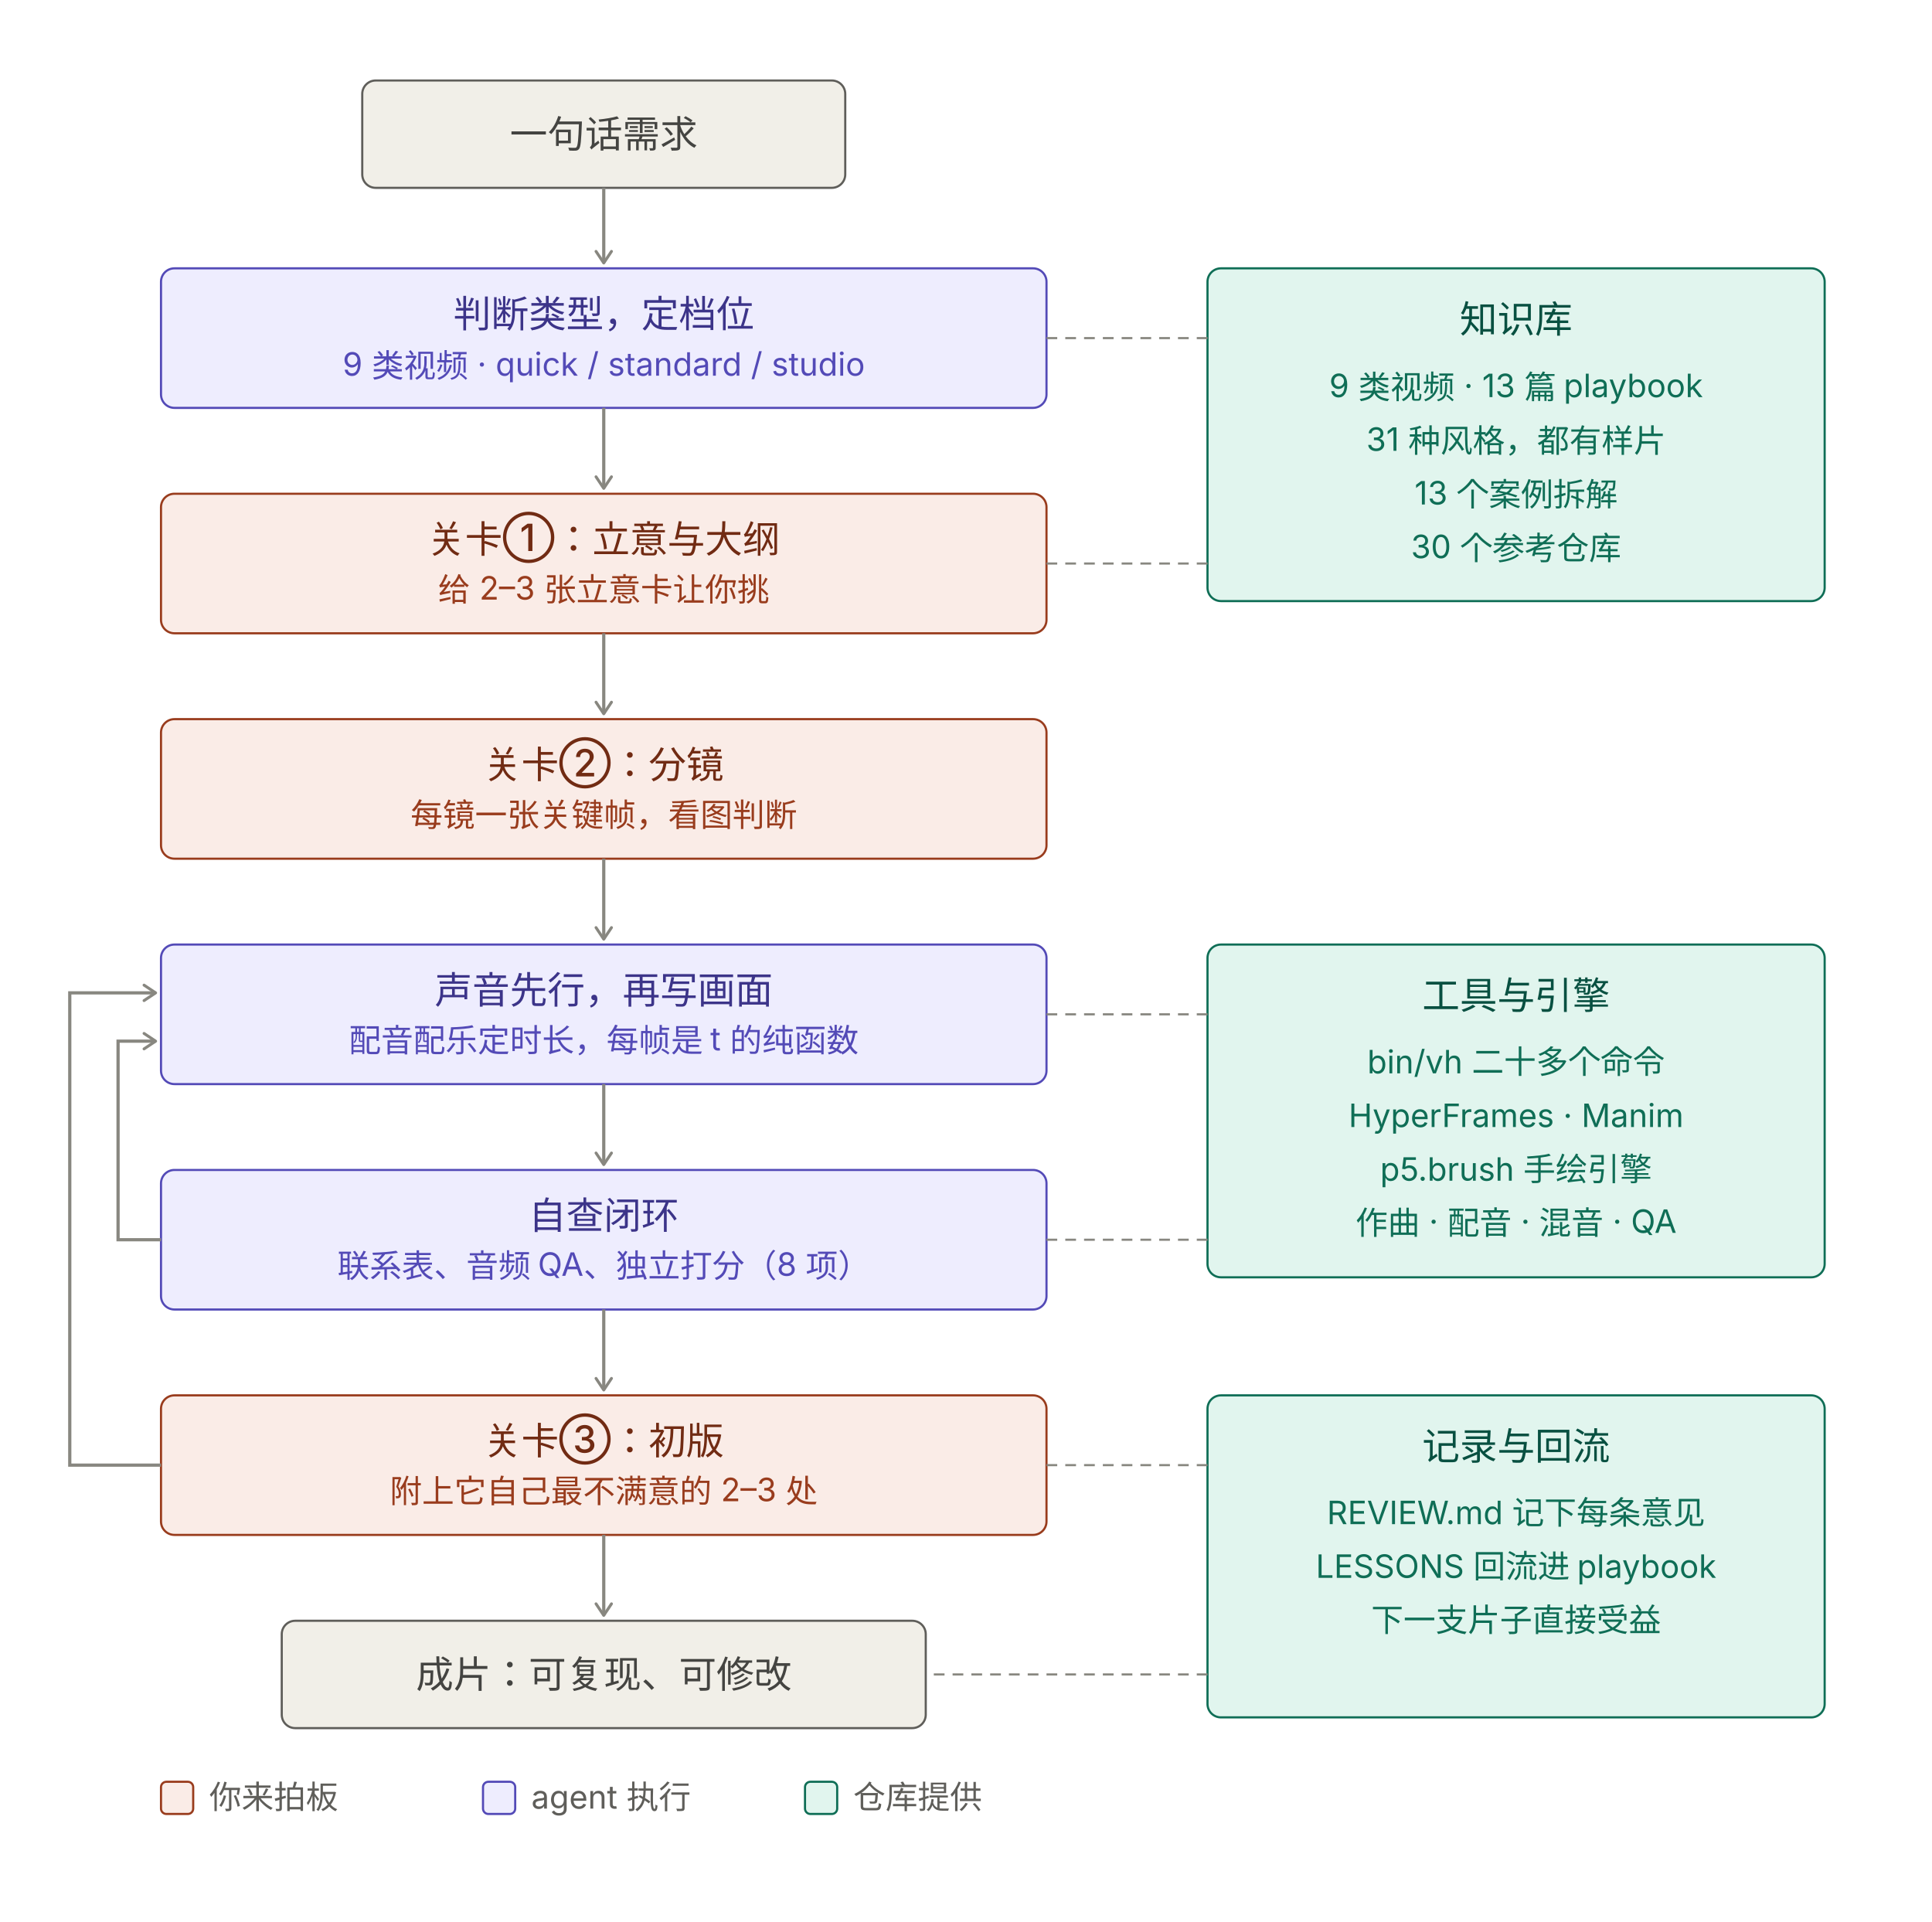
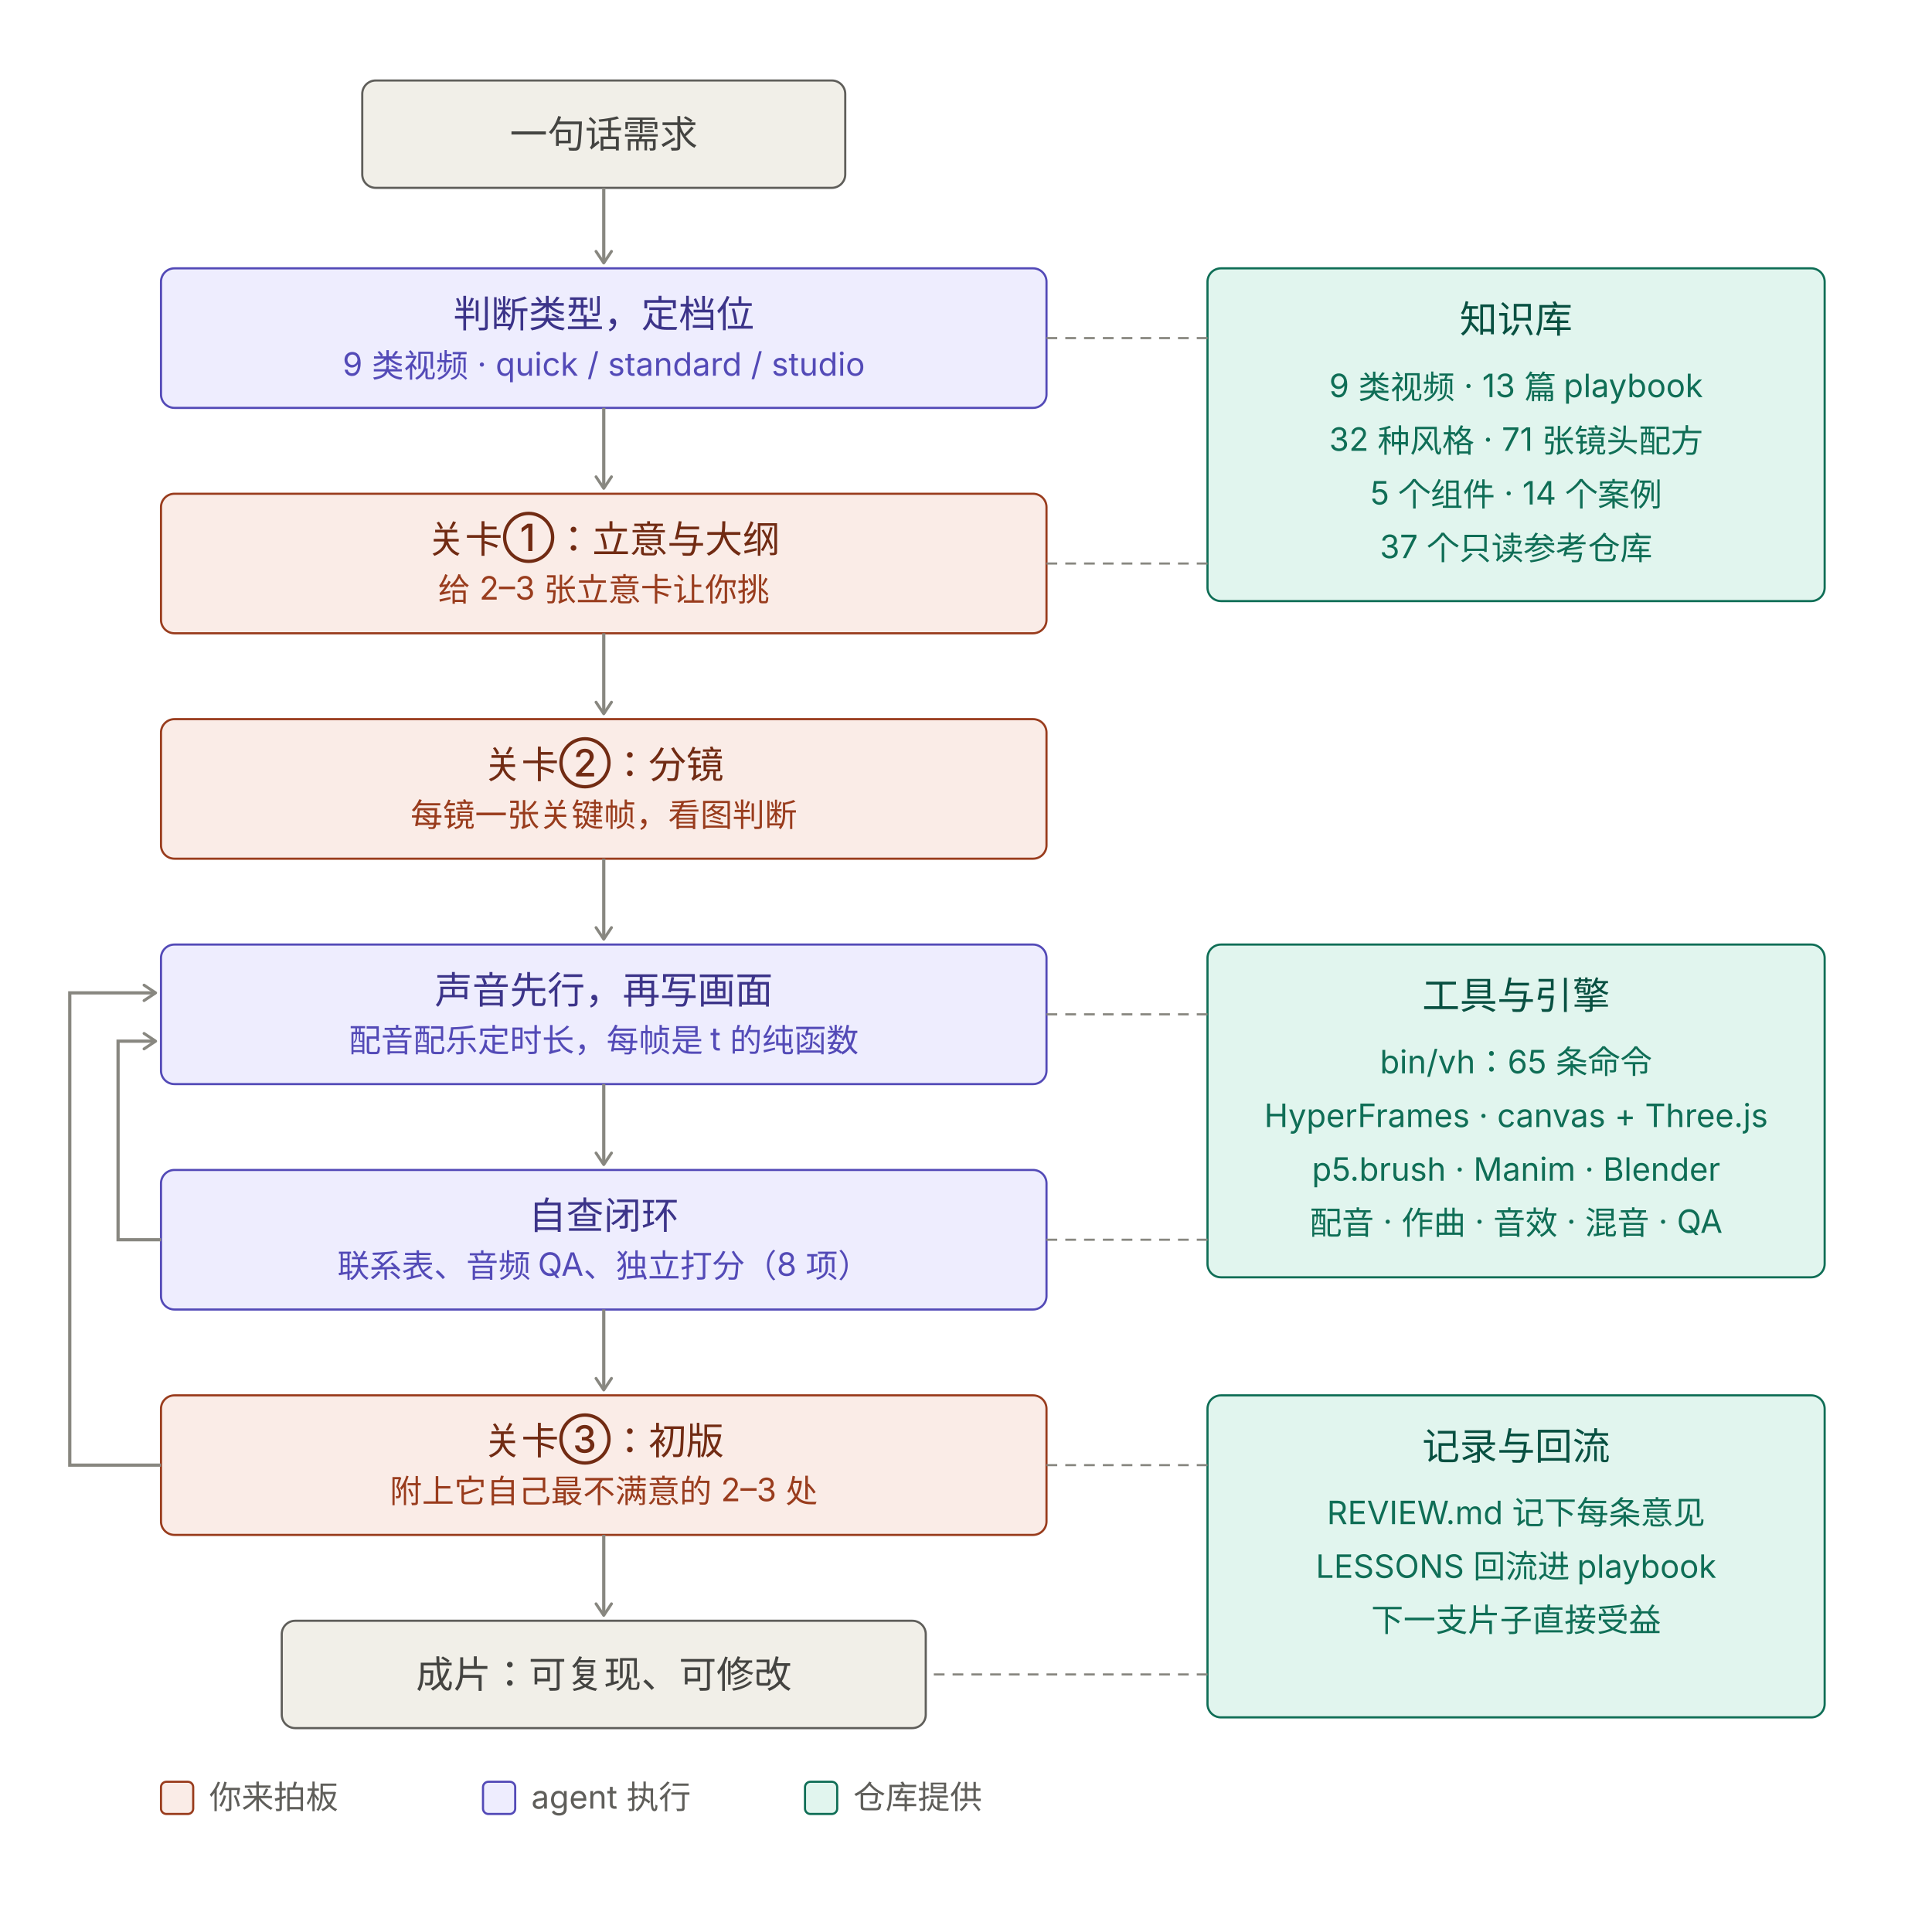
<svg xmlns="http://www.w3.org/2000/svg" width="720" height="716" viewBox="0 0 720 716" role="img">
  <style>
.t{font:500 14px system-ui,-apple-system,"PingFang SC","Noto Sans SC","Microsoft YaHei",sans-serif}
.s{font:400 12px system-ui,-apple-system,"PingFang SC","Noto Sans SC","Microsoft YaHei",sans-serif}
rect{stroke-width:0.8}
.pu rect{fill:#EEEDFE;stroke:#534AB7}.pu .t{fill:#3C3489}.pu .s{fill:#534AB7}
.co rect{fill:#FAECE7;stroke:#993C1D}.co .t{fill:#712B13}.co .s{fill:#993C1D}
.te rect{fill:#E1F5EE;stroke:#0F6E56}.te .t{fill:#085041}.te .s{fill:#0F6E56}
.gr rect{fill:#F1EFE8;stroke:#5F5E5A}.gr .t{fill:#444441}.gr .s{fill:#5F5E5A}
.ar{stroke:#888780;stroke-width:1.2;fill:none}.ld{stroke:#888780;stroke-width:0.8;stroke-dasharray:4 3;fill:none}
.ah{stroke:#888780;fill:none}.lg{fill:#5F5E5A}
@media (prefers-color-scheme:dark){
.pu rect{fill:#3C3489;stroke:#AFA9EC}.pu .t{fill:#EEEDFE}.pu .s{fill:#CECBF6}
.co rect{fill:#712B13;stroke:#F0997B}.co .t{fill:#FAECE7}.co .s{fill:#F5C4B3}
.te rect{fill:#085041;stroke:#5DCAA5}.te .t{fill:#E1F5EE}.te .s{fill:#9FE1CB}
.gr rect{fill:#444441;stroke:#B4B2A9}.gr .t{fill:#F1EFE8}.gr .s{fill:#D3D1C7}
.ar,.ld,.ah{stroke:#B4B2A9}.lg{fill:#B4B2A9}}
</style>
  <defs>
    <marker id="a" viewBox="0 0 10 10" refX="8" refY="5" markerWidth="6" markerHeight="6" orient="auto-start-reverse">
      <path class="ah" d="M2 1L8 5L2 9" stroke-width="1.5" stroke-linecap="round" stroke-linejoin="round" />
    </marker>
  </defs>
  <g class="gr">
    <rect x="135.0" y="30" width="180" height="40" rx="5" />
    <text class="t" x="225.0" y="55.0" text-anchor="middle">一句话需求</text>
  </g>
  <line class="ar" x1="225.0" y1="70" x2="225.0" y2="98" marker-end="url(#a)" />
  <g class="pu">
    <rect x="60" y="100" width="330" height="52" rx="5" />
    <text class="t" x="225.0" y="122" text-anchor="middle">判断类型，定档位</text>
    <text class="s" x="225.0" y="140" text-anchor="middle">9 类视频 · quick / standard / studio</text>
  </g>
  <line class="ar" x1="225.0" y1="152" x2="225.0" y2="182" marker-end="url(#a)" />
  <g class="co">
    <rect x="60" y="184" width="330" height="52" rx="5" />
    <text class="t" x="225.0" y="206" text-anchor="middle">关卡①：立意与大纲</text>
    <text class="s" x="225.0" y="224" text-anchor="middle">给 2–3 张立意卡让你挑</text>
  </g>
  <line class="ar" x1="225.0" y1="236" x2="225.0" y2="266" marker-end="url(#a)" />
  <g class="co">
    <rect x="60" y="268" width="330" height="52" rx="5" />
    <text class="t" x="225.0" y="290" text-anchor="middle">关卡②：分镜</text>
    <text class="s" x="225.0" y="308" text-anchor="middle">每镜一张关键帧，看图判断</text>
  </g>
  <line class="ar" x1="225.0" y1="320" x2="225.0" y2="350" marker-end="url(#a)" />
  <g class="pu">
    <rect x="60" y="352" width="330" height="52" rx="5" />
    <text class="t" x="225.0" y="374" text-anchor="middle">声音先行，再写画面</text>
    <text class="s" x="225.0" y="392" text-anchor="middle">配音配乐定时长，每帧是 t 的纯函数</text>
  </g>
  <line class="ar" x1="225.0" y1="404" x2="225.0" y2="434" marker-end="url(#a)" />
  <g class="pu">
    <rect x="60" y="436" width="330" height="52" rx="5" />
    <text class="t" x="225.0" y="458" text-anchor="middle">自查闭环</text>
    <text class="s" x="225.0" y="476" text-anchor="middle">联系表、音频 QA、独立打分（8 项）</text>
  </g>
  <line class="ar" x1="225.0" y1="488" x2="225.0" y2="518" marker-end="url(#a)" />
  <g class="co">
    <rect x="60" y="520" width="330" height="52" rx="5" />
    <text class="t" x="225.0" y="542" text-anchor="middle">关卡③：初版</text>
    <text class="s" x="225.0" y="560" text-anchor="middle">附上它自己最不满意的 2–3 处</text>
  </g>
  <line class="ar" x1="225.0" y1="572" x2="225.0" y2="602" marker-end="url(#a)" />
  <g class="gr">
    <rect x="105.0" y="604" width="240" height="40" rx="5" />
    <text class="t" x="225.0" y="629.0" text-anchor="middle">成片：可复现、可修改</text>
  </g>
  <path class="ar" d="M60 462 H44 V388 H58" marker-end="url(#a)" />
  <path class="ar" d="M60 546 H26 V370 H58" marker-end="url(#a)" />
  <g class="te">
    <rect x="450" y="100" width="230" height="124" rx="5" />
    <text class="t" x="565.0" y="124" text-anchor="middle">知识库</text>
    <text class="s" x="565.0" y="148" text-anchor="middle">9 类视频 · 13 篇 playbook</text>
-     <text class="s" x="565.0" y="168" text-anchor="middle">31 种风格，都有样片</text>
-     <text class="s" x="565.0" y="188" text-anchor="middle">13 个案例拆解</text>
-     <text class="s" x="565.0" y="208" text-anchor="middle">30 个参考仓库</text>
+     <text class="s" x="565.0" y="168" text-anchor="middle">32 种风格 · 71 张镜头配方</text>
+     <text class="s" x="565.0" y="188" text-anchor="middle">5 个组件 · 14 个案例</text>
+     <text class="s" x="565.0" y="208" text-anchor="middle">37 个只读参考仓库</text>
  </g>
  <line class="ld" x1="450" y1="126" x2="390" y2="126" />
  <line class="ld" x1="450" y1="210" x2="390" y2="210" />
  <g class="te">
    <rect x="450" y="352" width="230" height="124" rx="5" />
    <text class="t" x="565.0" y="376" text-anchor="middle">工具与引擎</text>
-     <text class="s" x="565.0" y="400" text-anchor="middle">bin/vh 二十多个命令</text>
-     <text class="s" x="565.0" y="420" text-anchor="middle">HyperFrames · Manim</text>
-     <text class="s" x="565.0" y="440" text-anchor="middle">p5.brush 手绘引擎</text>
-     <text class="s" x="565.0" y="460" text-anchor="middle">作曲 · 配音 · 混音 · QA</text>
+     <text class="s" x="565.0" y="400" text-anchor="middle">bin/vh：65 条命令</text>
+     <text class="s" x="565.0" y="420" text-anchor="middle">HyperFrames · canvas + Three.js</text>
+     <text class="s" x="565.0" y="440" text-anchor="middle">p5.brush · Manim · Blender</text>
+     <text class="s" x="565.0" y="460" text-anchor="middle">配音 · 作曲 · 音效 · 混音 · QA</text>
  </g>
  <line class="ld" x1="450" y1="378" x2="390" y2="378" />
  <line class="ld" x1="450" y1="462" x2="390" y2="462" />
  <g class="te">
    <rect x="450" y="520" width="230" height="120" rx="5" />
    <text class="t" x="565.0" y="544" text-anchor="middle">记录与回流</text>
    <text class="s" x="565.0" y="568" text-anchor="middle">REVIEW.md 记下每条意见</text>
    <text class="s" x="565.0" y="588" text-anchor="middle">LESSONS 回流进 playbook</text>
    <text class="s" x="565.0" y="608" text-anchor="middle">下一支片子直接受益</text>
  </g>
  <line class="ld" x1="450" y1="546" x2="390" y2="546" />
  <line class="ld" x1="450" y1="624" x2="345.0" y2="624" />
  <g class="co">
    <rect x="60" y="664" width="12" height="12" rx="2" />
  </g>
  <text class="s lg" x="78" y="674">你来拍板</text>
  <g class="pu">
    <rect x="180" y="664" width="12" height="12" rx="2" />
  </g>
  <text class="s lg" x="198" y="674">agent 执行</text>
  <g class="te">
    <rect x="300" y="664" width="12" height="12" rx="2" />
  </g>
  <text class="s lg" x="318" y="674">仓库提供</text>
</svg>
